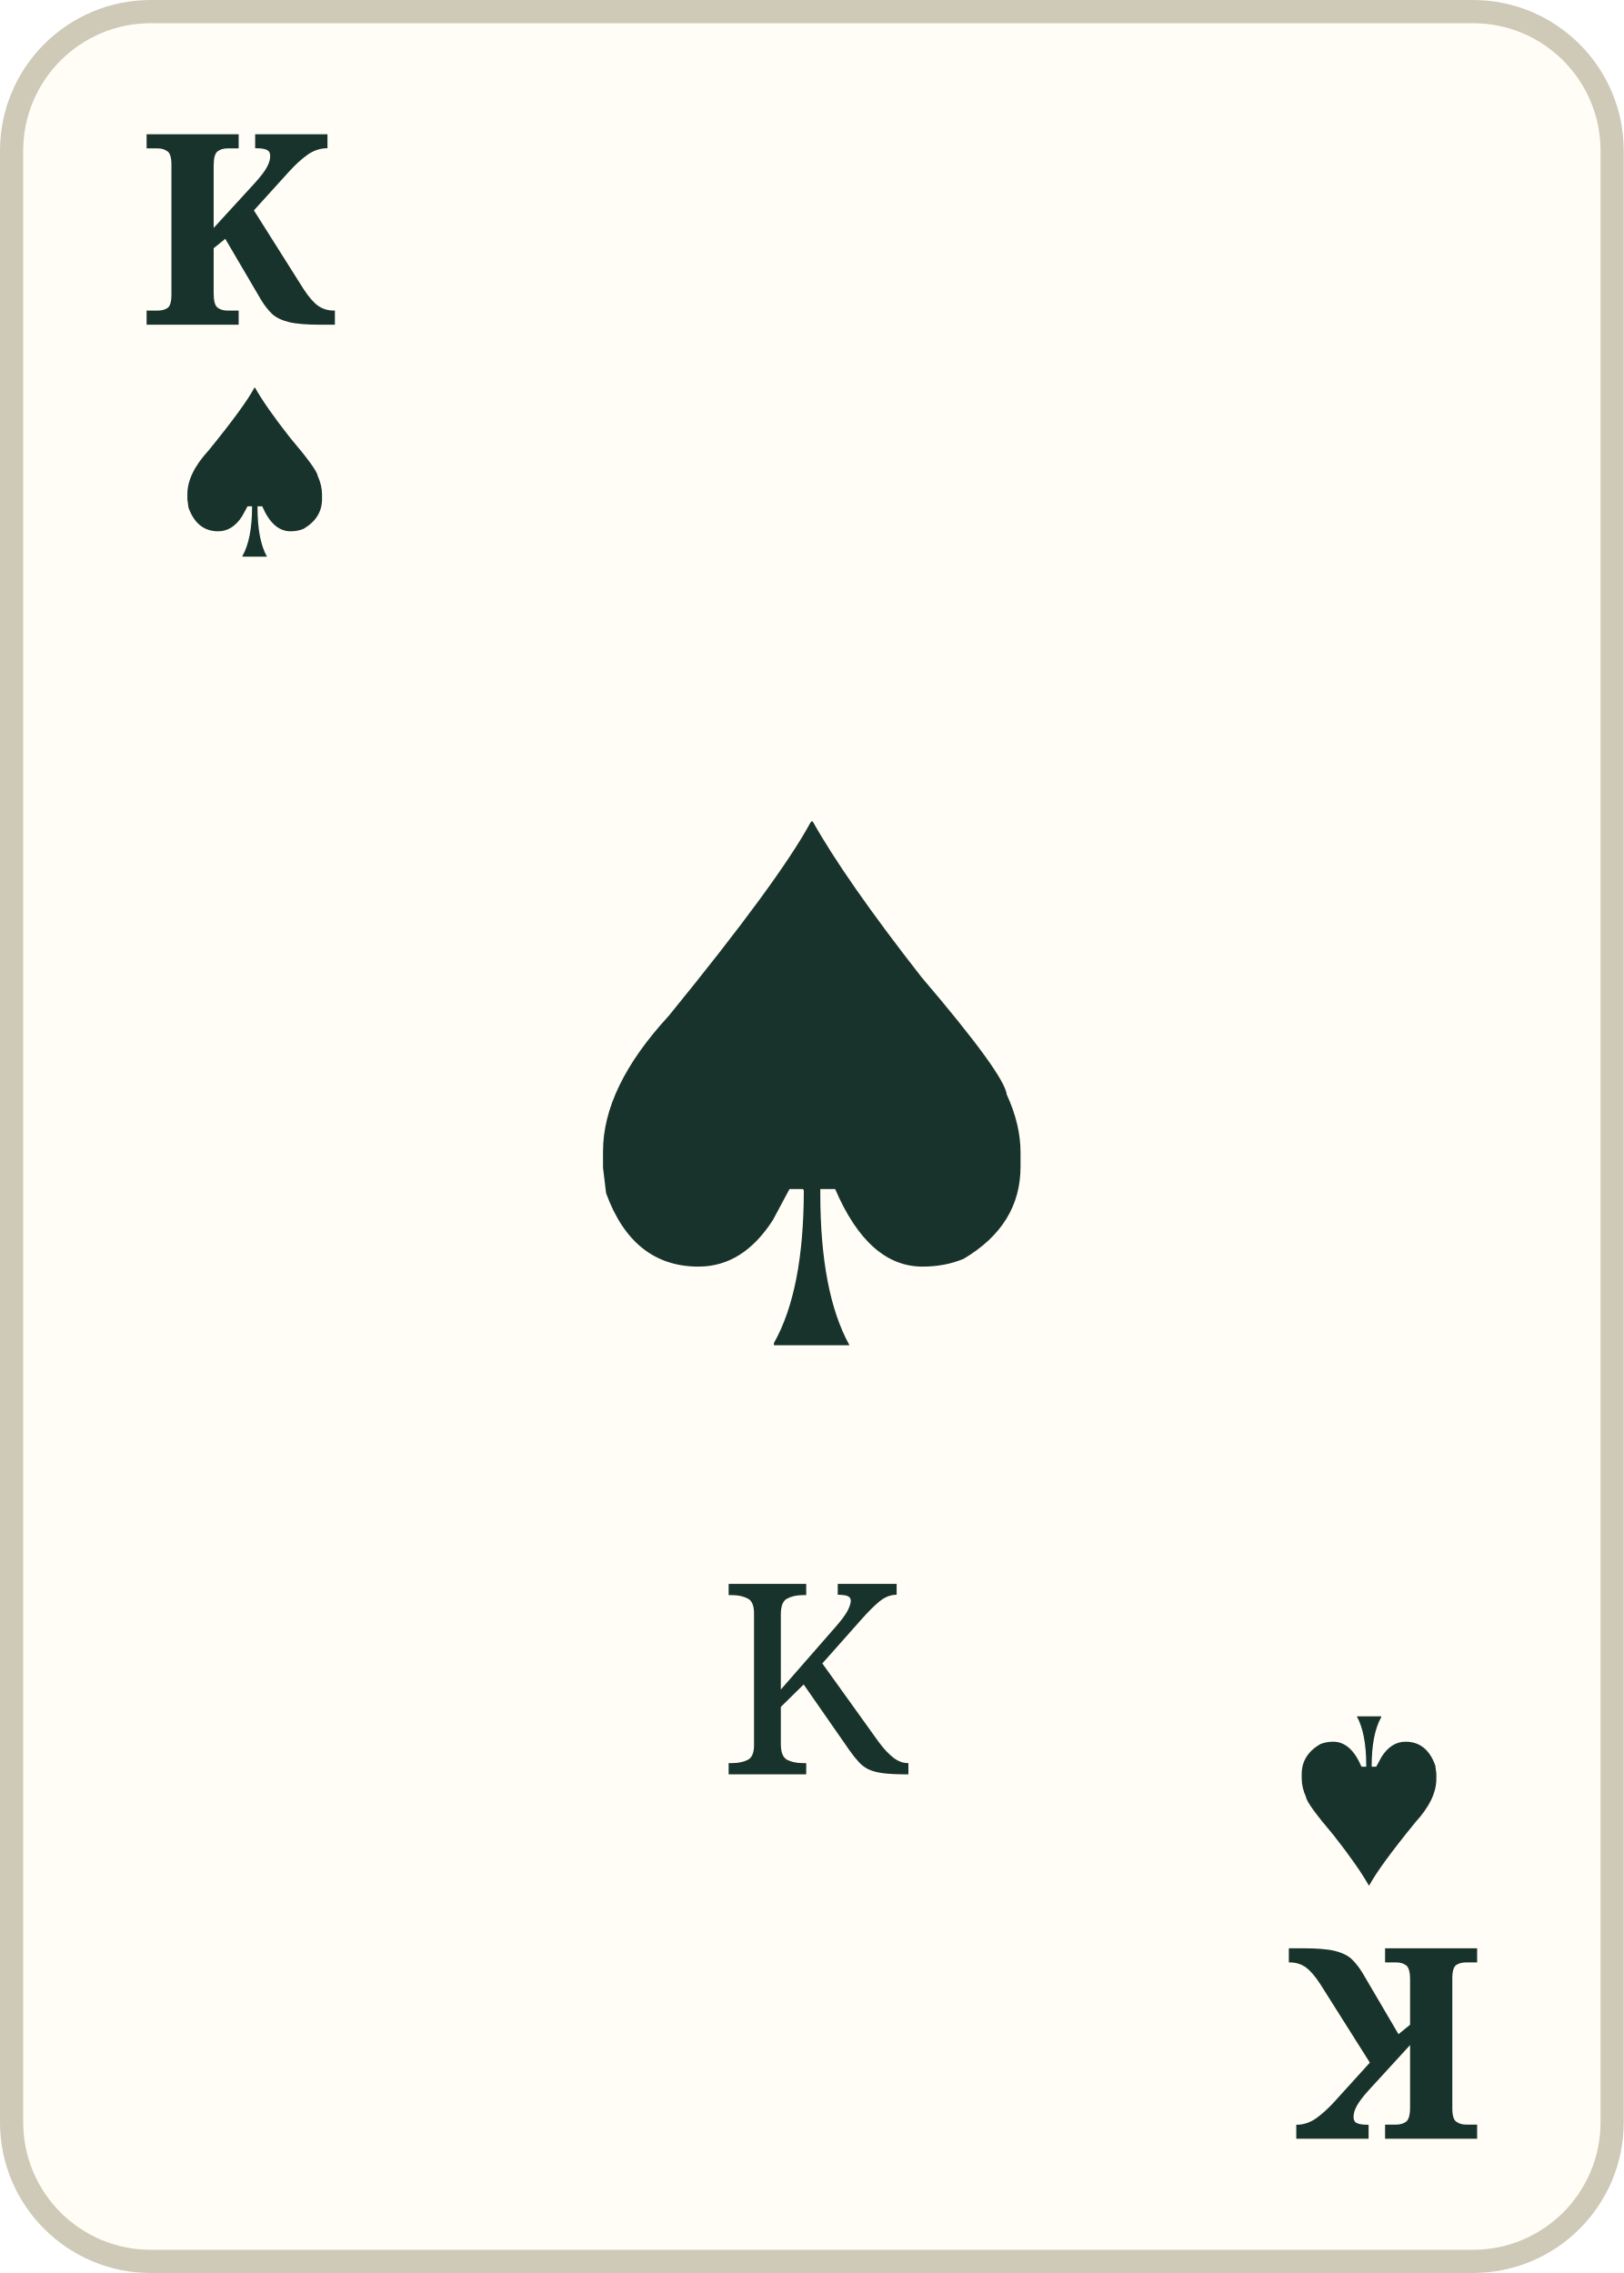
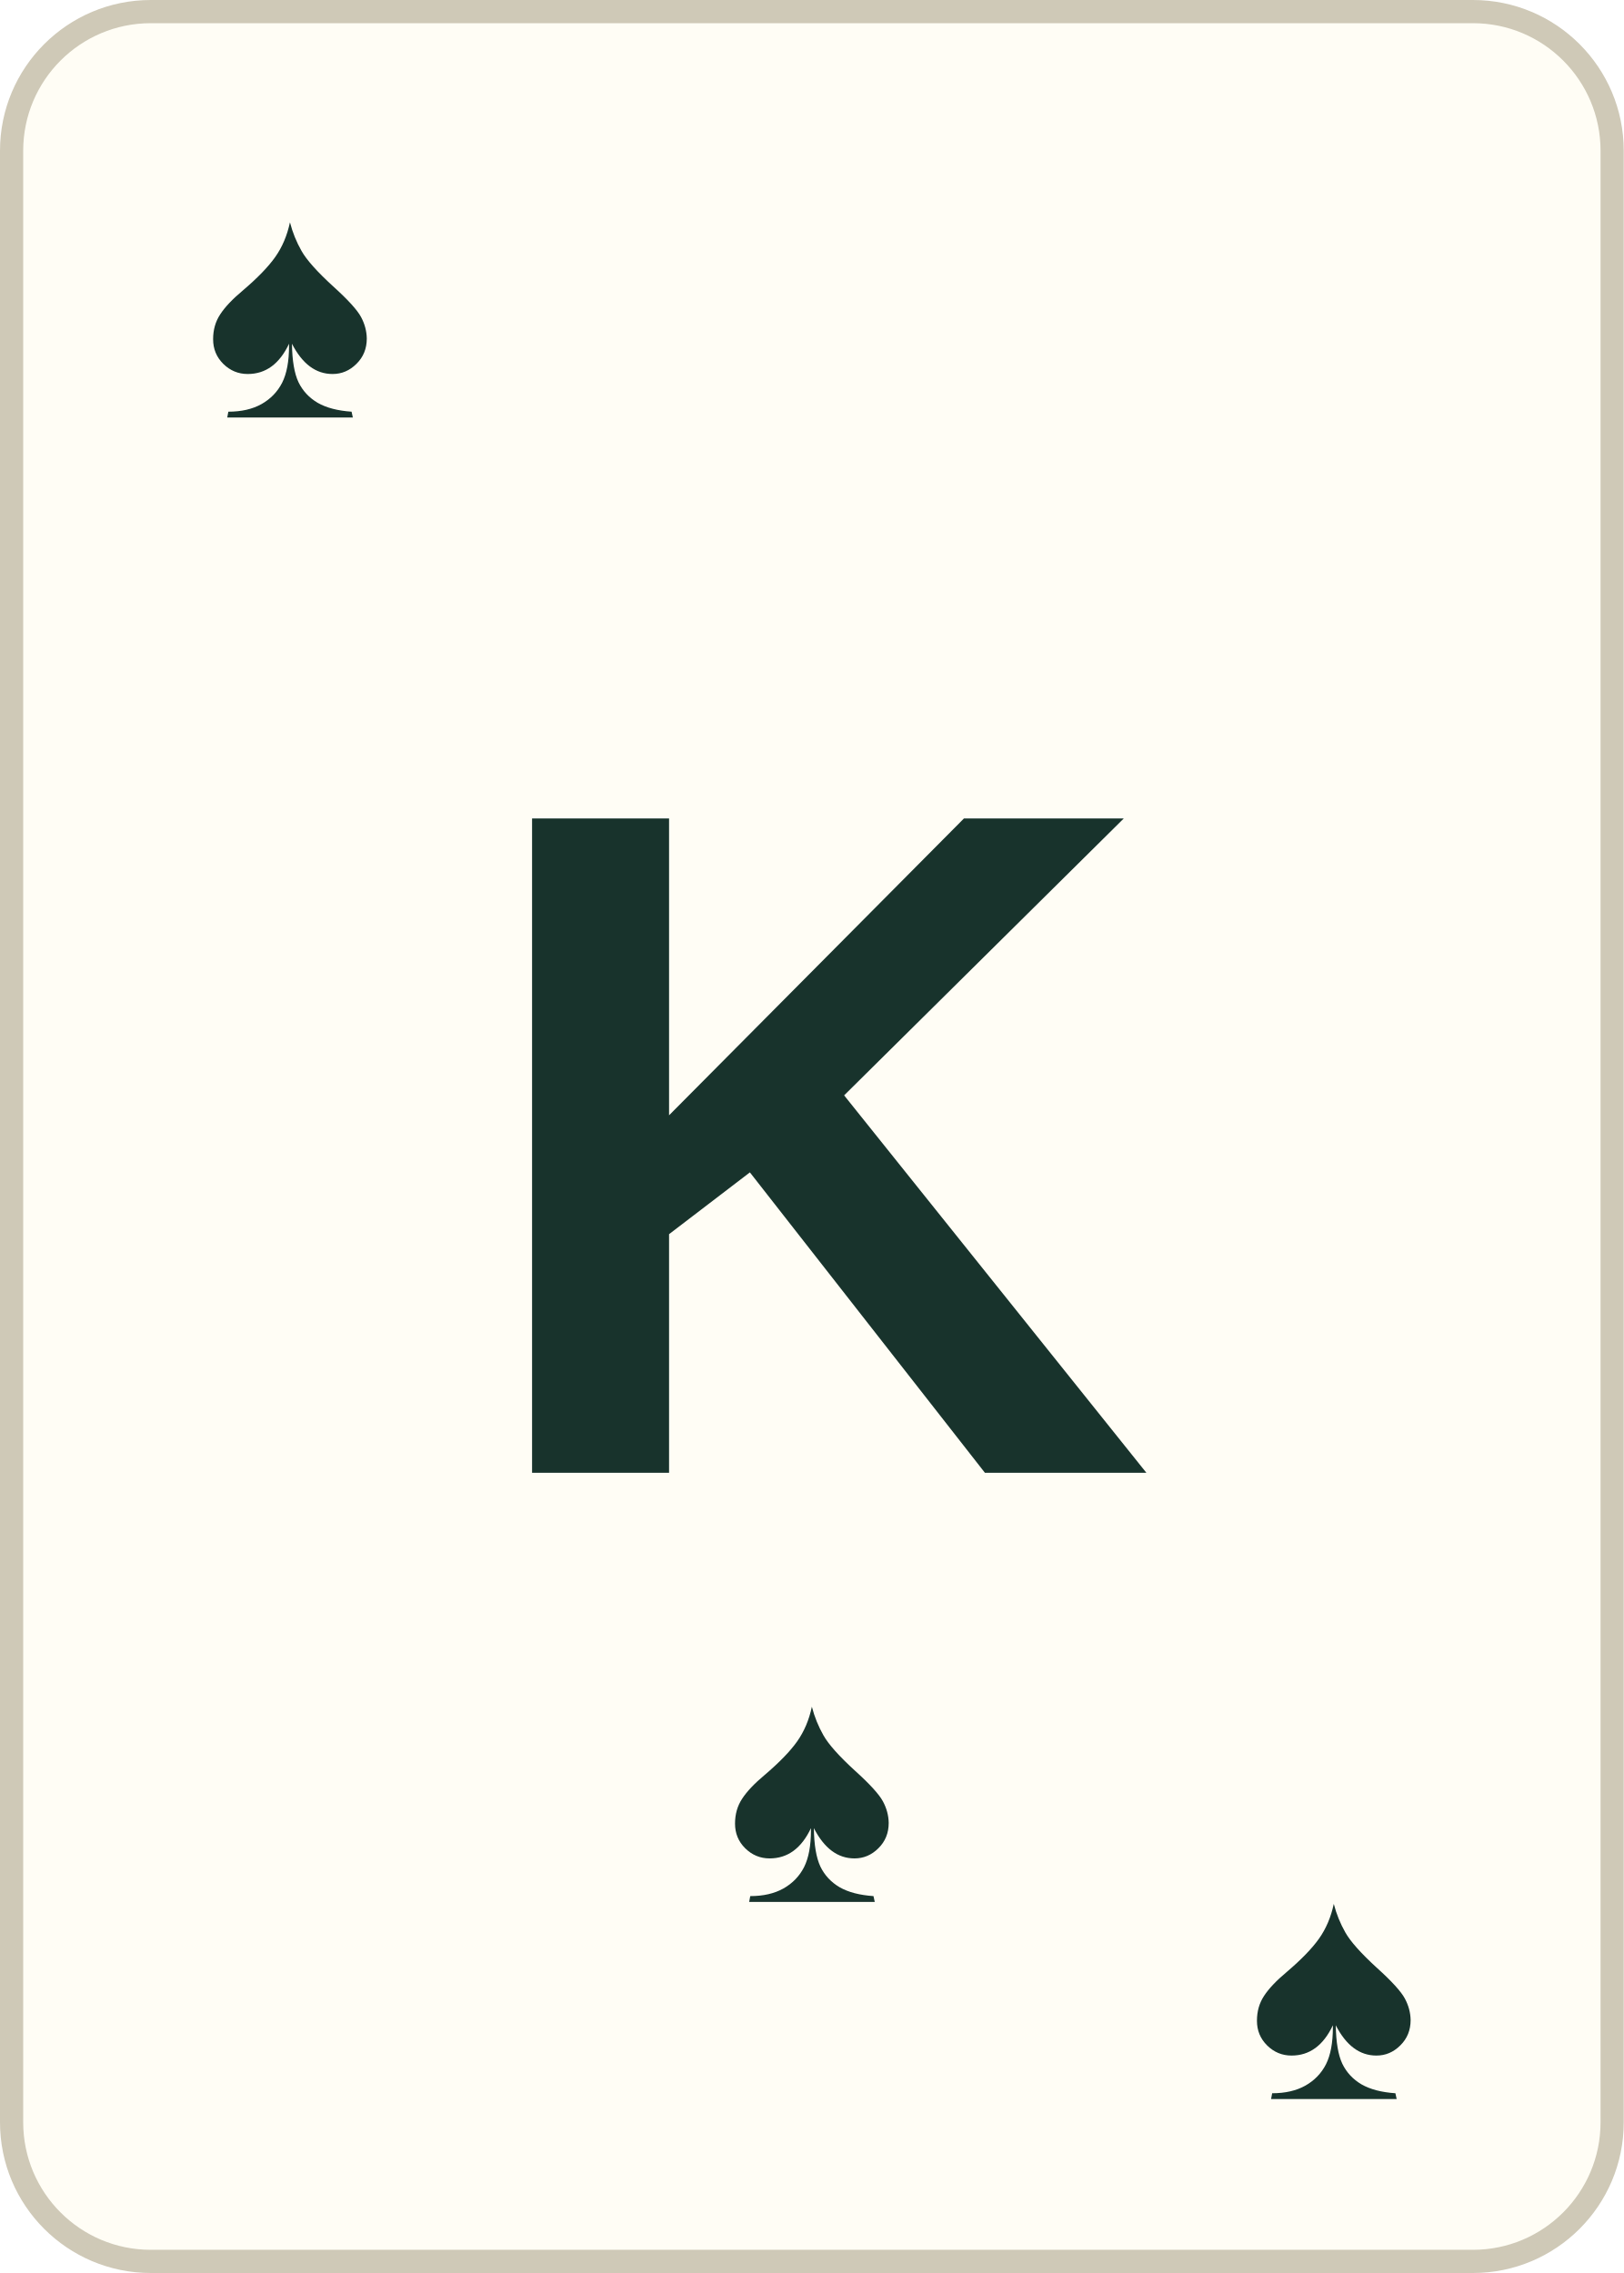
<svg xmlns="http://www.w3.org/2000/svg" width="140" height="196" viewBox="0 0 140 196">
  <rect x="1" y="1" width="138" height="194" rx="12" fill="#fffdf5" stroke="#cfc9b7" stroke-width="2" />
-   <g fill="#18332c" font-family="Georgia,serif">
-     <text x="12" y="28" font-size="23" font-weight="700">K</text>
-     <text x="13" y="48" font-size="20">♠</text>
-     <g transform="rotate(180 70 98)">
-       <text x="12" y="28" font-size="23" font-weight="700">K</text>
-       <text x="13" y="48" font-size="20">♠</text>
-     </g>
-     <text x="70" y="116" text-anchor="middle" font-size="62">♠</text>
-     <text x="70" y="153" text-anchor="middle" font-size="23">K</text>
+   <g fill="#18332c" font-family="Arial,sans-serif" text-anchor="middle">
+     <text x="25" y="36" font-size="28">♠</text>
+     <text x="115" y="181" font-size="28">♠</text>
+     <text x="70" y="127" font-size="82" font-weight="800" letter-spacing="-4">K</text>
+     <text x="70" y="164" font-size="28">♠</text>
  </g>
</svg>
